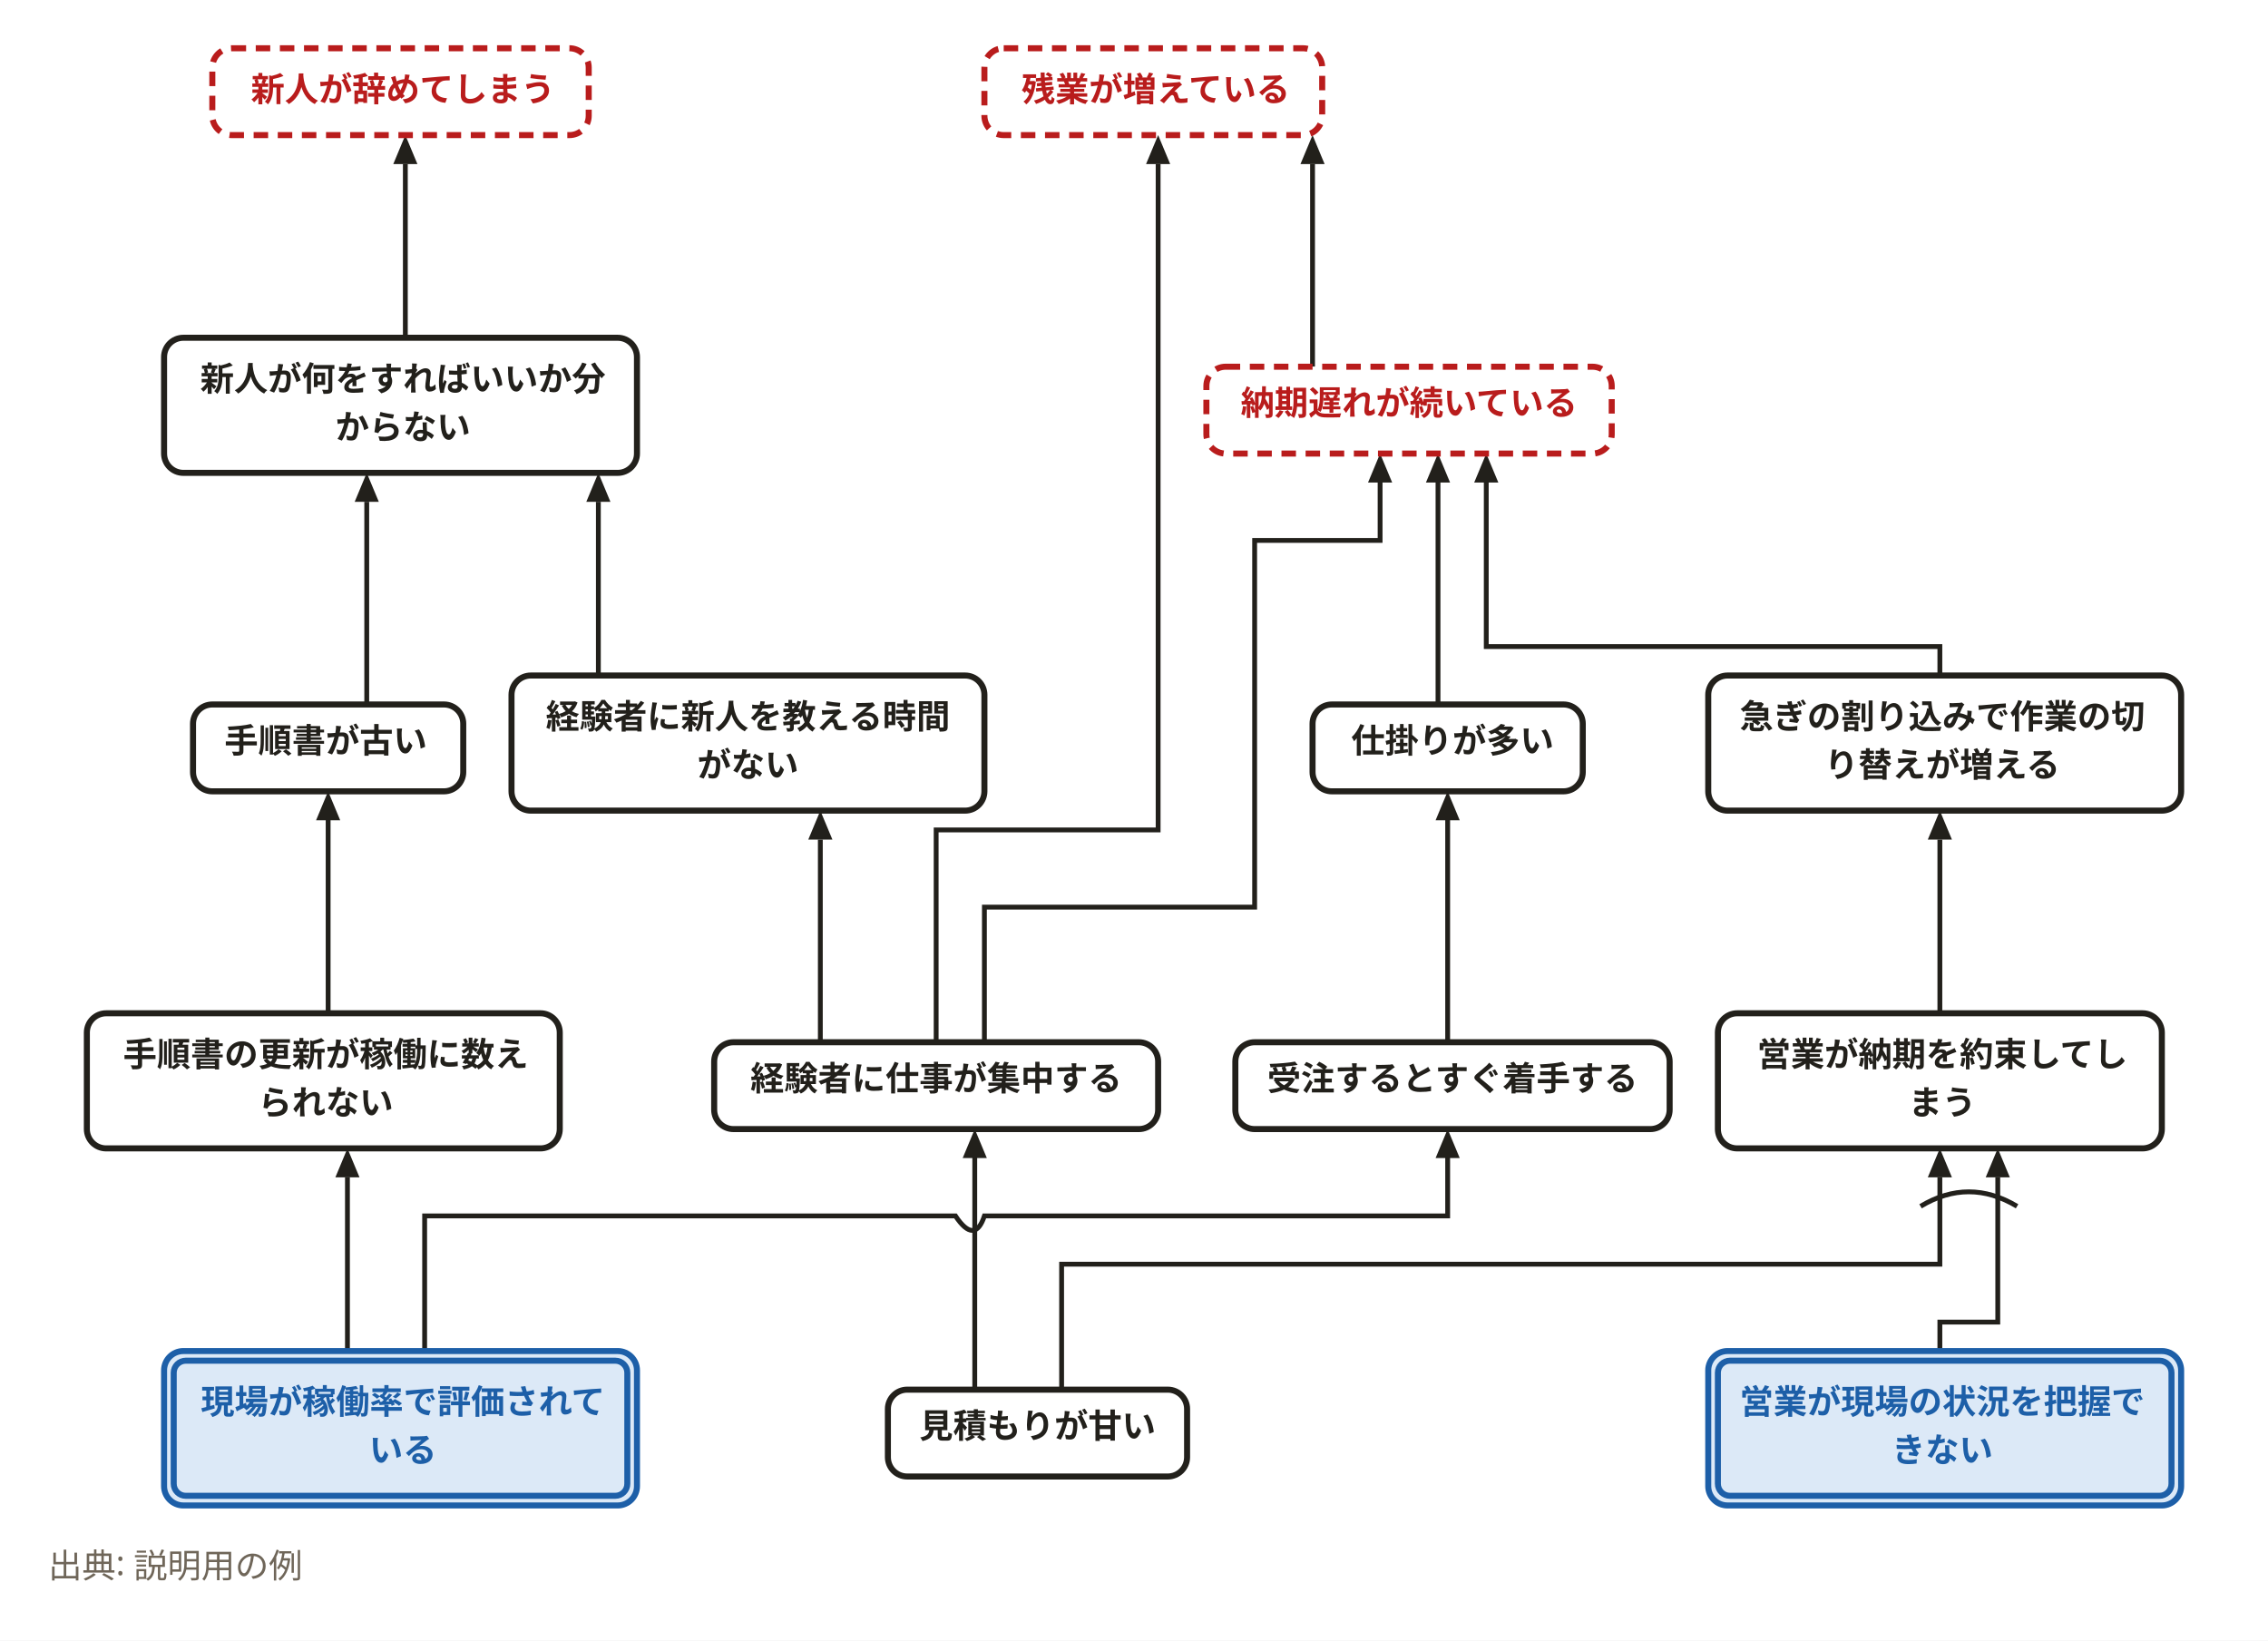
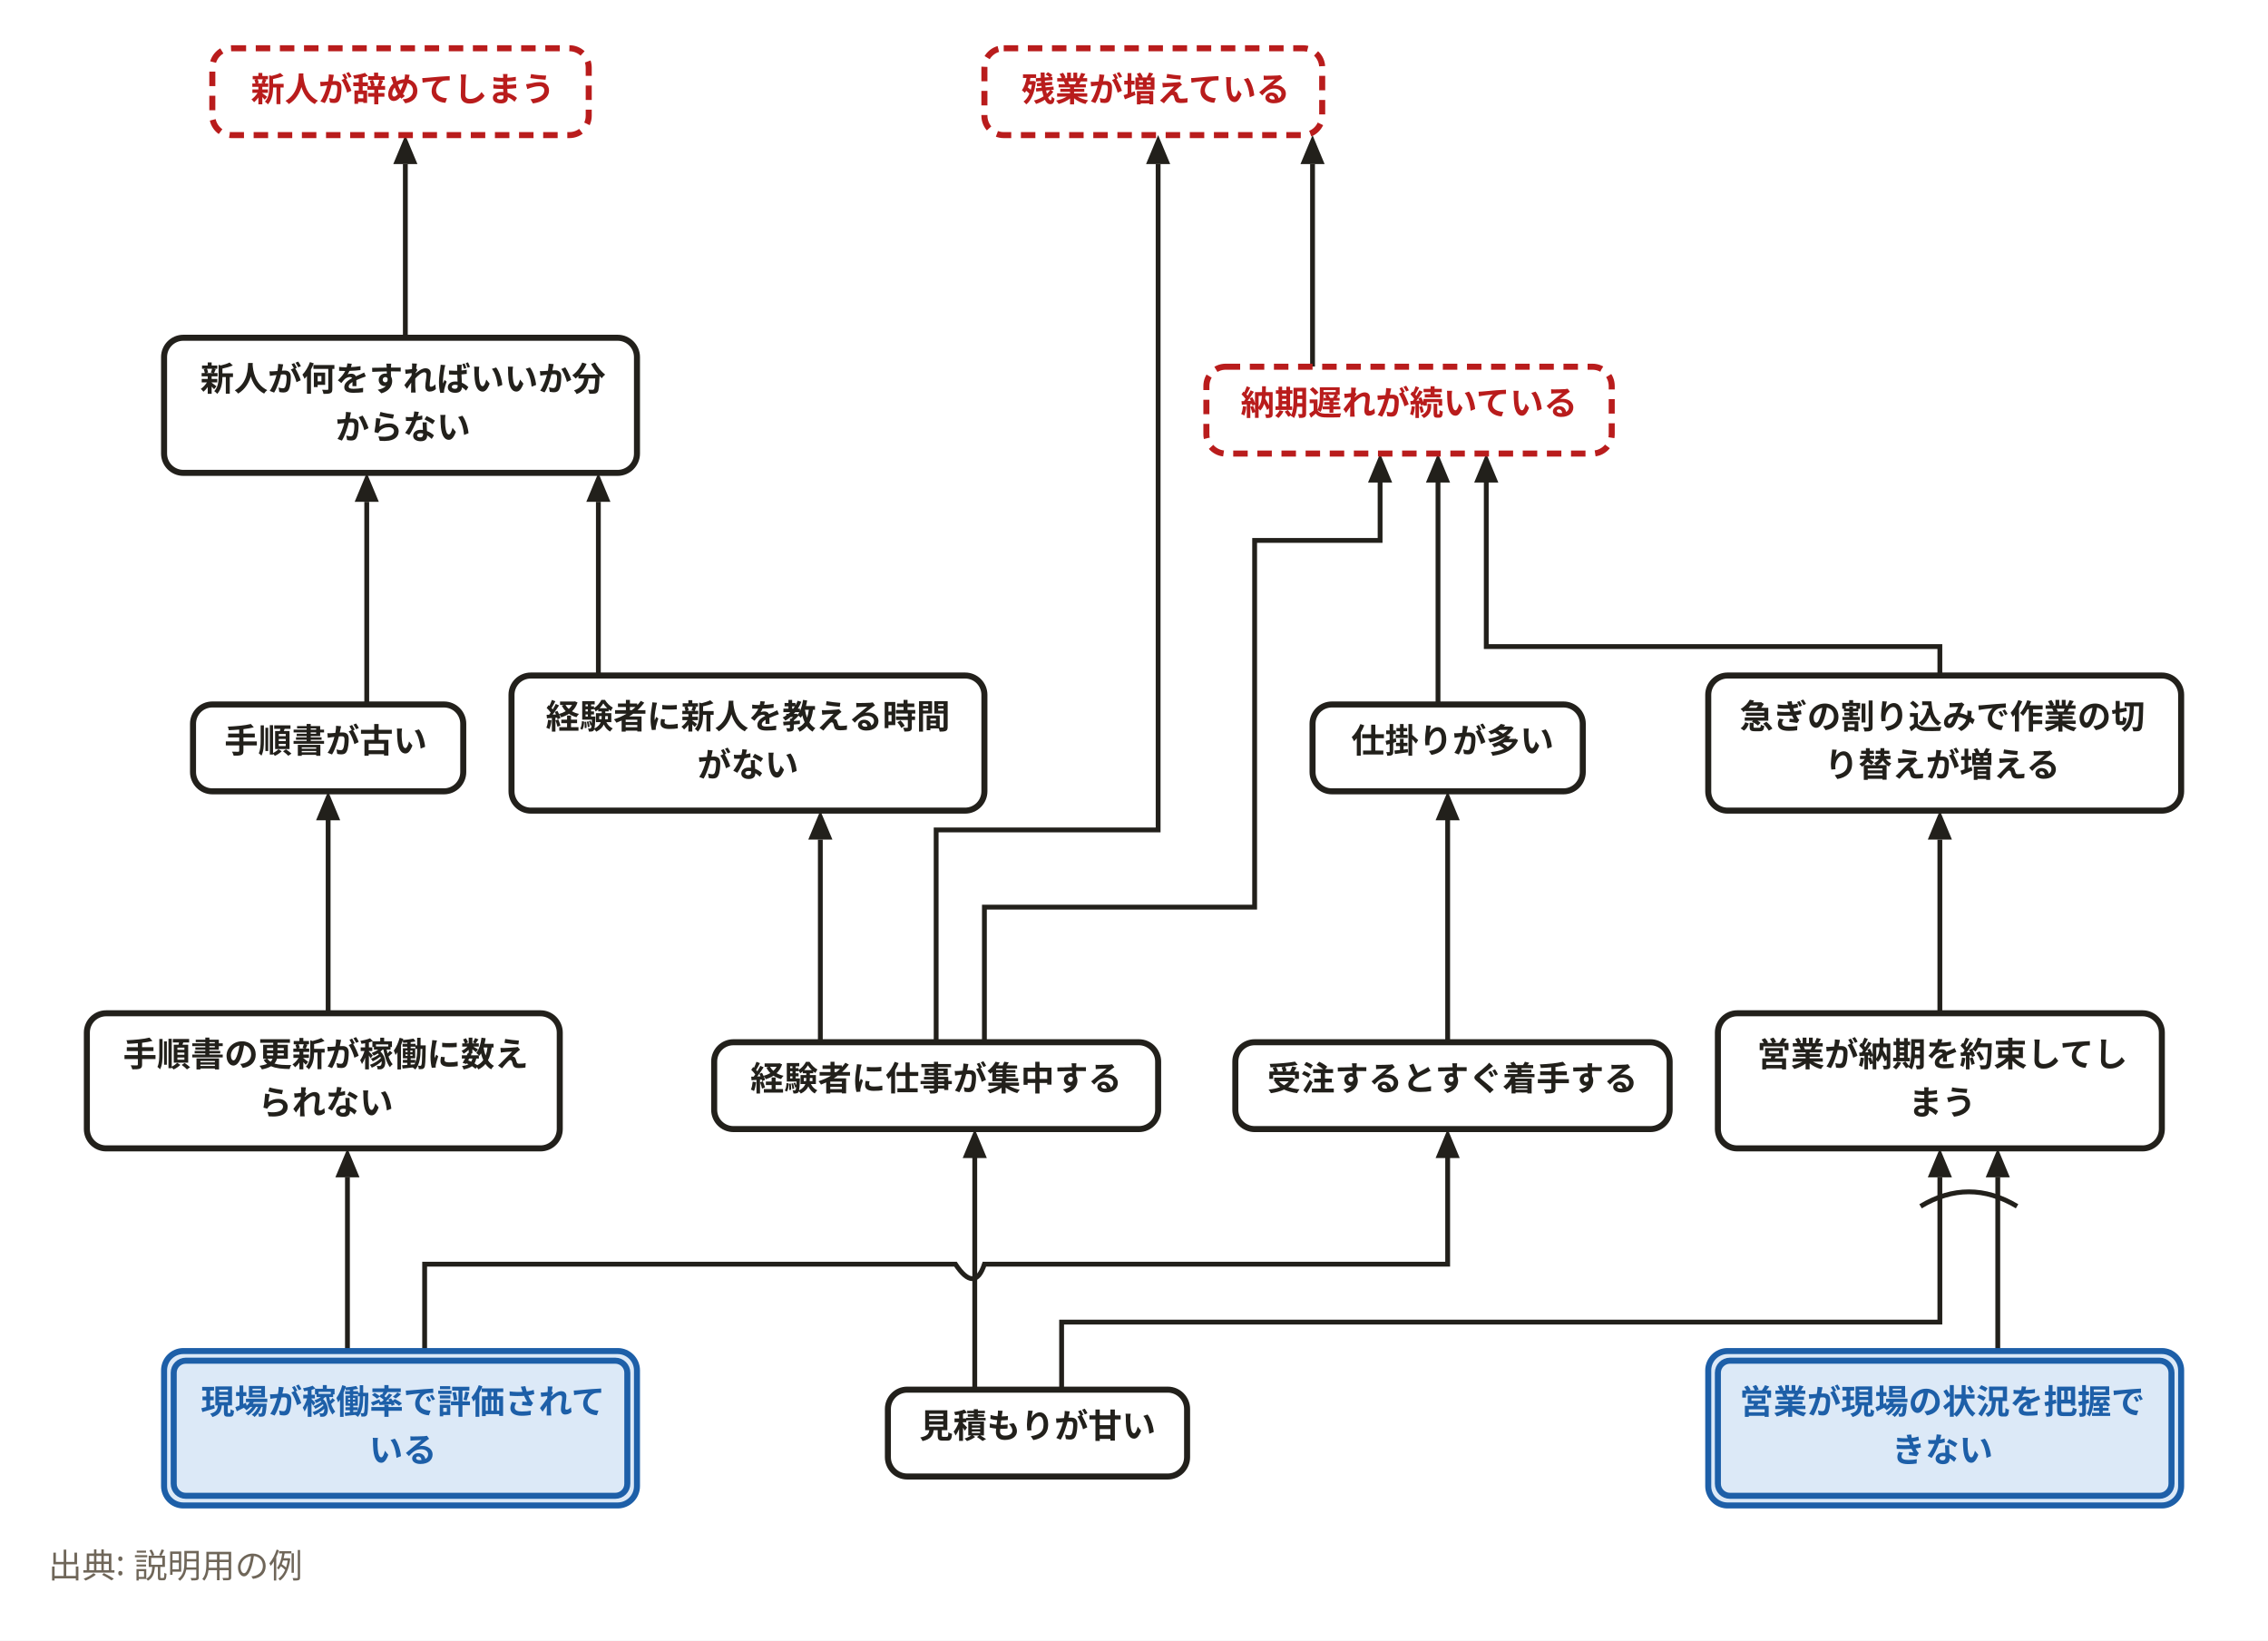
<svg xmlns="http://www.w3.org/2000/svg" width="940" height="680" viewBox="0 0 940 680" role="img" aria-labelledby="svg-title">
  <style>
    text { font-family: 'Hiragino Sans','Hiragino Kaku Gothic ProN','Yu Gothic','YuGothic',Meiryo,'Noto Sans JP',sans-serif; }
    .emoji { font-family: 'Noto Color Emoji','Segoe UI Emoji',sans-serif; }
  </style>
  <rect x="0" y="0" width="940" height="680" fill="#ffffff" />
-   <path d="M176,560 L176,504 L396,504 Q404,516 408,504 L600,504 L600,476" fill="none" stroke="#22201b" stroke-width="2" />
+   <path d="M176,560 L176,524 L396,524 Q404,536 408,524 L600,524 L600,476" fill="none" stroke="#22201b" stroke-width="2" />
  <path d="M600,468 L605,480 L595,480 z" fill="#22201b" />
  <path d="M600,432 L600,336" fill="none" stroke="#22201b" stroke-width="2" />
  <path d="M600,328 L605,340 L595,340 z" fill="#22201b" />
  <path d="M596,292 L596,196" fill="none" stroke="#22201b" stroke-width="2" />
  <path d="M596,188 L601,200 L591,200 z" fill="#22201b" />
-   <path d="M804,560 L804,548 L828,548 L828,488" fill="none" stroke="#22201b" stroke-width="2" />
+   <path d="M828,560 L828,488" fill="none" stroke="#22201b" stroke-width="2" />
  <path d="M828,476 L833,488 L823,488 z" fill="#22201b" />
-   <path d="M440,576 L440,524 L804,524 L804,488" fill="none" stroke="#22201b" stroke-width="2" />
+   <path d="M440,576 L440,548 L804,548 L804,488" fill="none" stroke="#22201b" stroke-width="2" />
  <path d="M804,476 L809,488 L799,488 z" fill="#22201b" />
  <path d="M804,420 L804,348" fill="none" stroke="#22201b" stroke-width="2" />
  <path d="M804,336 L809,348 L799,348 z" fill="#22201b" />
  <path d="M804,280 L804,268 L616,268 L616,196" fill="none" stroke="#22201b" stroke-width="2" />
  <path d="M616,188 L621,200 L611,200 z" fill="#22201b" />
  <path d="M404,576 L404,476" fill="none" stroke="#22201b" stroke-width="2" />
  <path d="M404,468 L409,480 L399,480 z" fill="#22201b" />
  <path d="M408,432 L408,376 L520,376 L520,224 L572,224 L572,196" fill="none" stroke="#22201b" stroke-width="2" />
  <path d="M572,188 L577,200 L567,200 z" fill="#22201b" />
  <path d="M544,152 L544,68" fill="none" stroke="#22201b" stroke-width="2" />
  <path d="M544,56 L549,68 L539,68 z" fill="#22201b" />
  <path d="M388,432 L388,344 L480,344 L480,68" fill="none" stroke="#22201b" stroke-width="2" />
  <path d="M480,56 L485,68 L475,68 z" fill="#22201b" />
  <path d="M144,560 L144,488" fill="none" stroke="#22201b" stroke-width="2" />
  <path d="M144,476 L149,488 L139,488 z" fill="#22201b" />
  <path d="M136,420 L136,336" fill="none" stroke="#22201b" stroke-width="2" />
  <path d="M136,328 L141,340 L131,340 z" fill="#22201b" />
  <path d="M152,292 L152,208" fill="none" stroke="#22201b" stroke-width="2" />
  <path d="M152,196 L157,208 L147,208 z" fill="#22201b" />
  <path d="M340,432 L340,348" fill="none" stroke="#22201b" stroke-width="2" />
  <path d="M340,336 L345,348 L335,348 z" fill="#22201b" />
  <path d="M248,280 L248,208" fill="none" stroke="#22201b" stroke-width="2" />
  <path d="M248,196 L253,208 L243,208 z" fill="#22201b" />
  <path d="M168,140 L168,68" fill="none" stroke="#22201b" stroke-width="2" />
  <path d="M168,56 L173,68 L163,68 z" fill="#22201b" />
  <path d="M796,500 Q816,488 836,500" fill="none" stroke="#22201b" stroke-width="2" />
  <rect x="500" y="152" width="168" height="36" rx="8" fill="#ffffff" stroke="#b91c1c" stroke-width="2.5" stroke-dasharray="6,4" />
  <rect x="408" y="20" width="140" height="36" rx="8" fill="#ffffff" stroke="#b91c1c" stroke-width="2.5" stroke-dasharray="6,4" />
  <rect x="88" y="20" width="156" height="36" rx="8" fill="#ffffff" stroke="#b91c1c" stroke-width="2.5" stroke-dasharray="6,4" />
  <rect x="544" y="292" width="112" height="36" rx="8" fill="#ffffff" stroke="#22201b" stroke-width="2.5" />
  <rect x="708" y="280" width="196" height="56" rx="8" fill="#ffffff" stroke="#22201b" stroke-width="2.5" />
  <rect x="296" y="432" width="184" height="36" rx="8" fill="#ffffff" stroke="#22201b" stroke-width="2.5" />
  <rect x="68" y="140" width="196" height="56" rx="8" fill="#ffffff" stroke="#22201b" stroke-width="2.5" />
  <rect x="212" y="280" width="196" height="56" rx="8" fill="#ffffff" stroke="#22201b" stroke-width="2.5" />
  <rect x="512" y="432" width="180" height="36" rx="8" fill="#ffffff" stroke="#22201b" stroke-width="2.5" />
  <rect x="712" y="420" width="184" height="56" rx="8" fill="#ffffff" stroke="#22201b" stroke-width="2.5" />
  <rect x="368" y="576" width="124" height="36" rx="8" fill="#ffffff" stroke="#22201b" stroke-width="2.5" />
  <rect x="80" y="292" width="112" height="36" rx="8" fill="#ffffff" stroke="#22201b" stroke-width="2.5" />
  <rect x="36" y="420" width="196" height="56" rx="8" fill="#ffffff" stroke="#22201b" stroke-width="2.5" />
  <rect x="708" y="560" width="196" height="64" rx="8" fill="#dce9f7" stroke="#1d5fa8" stroke-width="2.5" />
  <rect x="712" y="564" width="188" height="56" rx="5" fill="#dce9f7" stroke="#1d5fa8" stroke-width="2.5" />
  <rect x="68" y="560" width="196" height="64" rx="8" fill="#dce9f7" stroke="#1d5fa8" stroke-width="2.5" />
  <rect x="72" y="564" width="188" height="56" rx="5" fill="#dce9f7" stroke="#1d5fa8" stroke-width="2.5" />
  <text x="584" y="172" text-anchor="middle" font-size="14" font-weight="700" fill="#b91c1c">納期遅れが続いている</text>
  <text x="479" y="42" text-anchor="middle" font-size="14" font-weight="700" fill="#b91c1c">残業が増えている</text>
  <text x="167" y="42" text-anchor="middle" font-size="14" font-weight="700" fill="#b91c1c">新人が辞めてしまう</text>
  <text x="602" y="312" text-anchor="middle" font-size="14" font-weight="700" fill="#22201b">仕掛りが多い</text>
  <text x="805" y="302" text-anchor="middle" font-size="14" font-weight="700" fill="#22201b">急ぎの割り込みで作業の切</text>
  <text x="805" y="322" text-anchor="middle" font-size="14" font-weight="700" fill="#22201b">り替えが増える</text>
  <text x="388" y="452" text-anchor="middle" font-size="14" font-weight="700" fill="#22201b">経験者に仕事が集中する</text>
  <text x="167" y="162" text-anchor="middle" font-size="14" font-weight="700" fill="#22201b">新人が何をすればいいか分</text>
  <text x="167" y="182" text-anchor="middle" font-size="14" font-weight="700" fill="#22201b">からない</text>
  <text x="310" y="302" text-anchor="middle" font-size="14" font-weight="700" fill="#22201b">経験者に新人を教える時間</text>
  <text x="310" y="322" text-anchor="middle" font-size="14" font-weight="700" fill="#22201b">がない</text>
  <text x="602" y="452" text-anchor="middle" font-size="14" font-weight="700" fill="#22201b">受注するとすぐ着手する</text>
  <text x="805" y="442" text-anchor="middle" font-size="14" font-weight="700" fill="#22201b">営業が納期を約束してし</text>
  <text x="805" y="462" text-anchor="middle" font-size="14" font-weight="700" fill="#22201b">まう</text>
  <text x="430" y="596" text-anchor="middle" font-size="14" font-weight="700" fill="#22201b">見積もりが甘い</text>
  <text x="135" y="312" text-anchor="middle" font-size="14" font-weight="700" fill="#22201b">手順書が古い</text>
  <text x="135" y="442" text-anchor="middle" font-size="14" font-weight="700" fill="#22201b">手順書の更新が稼働に数え</text>
  <text x="135" y="462" text-anchor="middle" font-size="14" font-weight="700" fill="#22201b">られない</text>
  <text x="805" y="586" text-anchor="middle" font-size="14" font-weight="700" fill="#1d5fa8">営業が現場の状況を把握で</text>
  <text x="805" y="606" text-anchor="middle" font-size="14" font-weight="700" fill="#1d5fa8">きない</text>
  <text x="167" y="586" text-anchor="middle" font-size="14" font-weight="700" fill="#1d5fa8">現場が稼働率で評価されて</text>
  <text x="167" y="606" text-anchor="middle" font-size="14" font-weight="700" fill="#1d5fa8">いる</text>
  <text x="20" y="654" font-size="14" font-weight="400" fill="#6f6659">出典: 説明用の例</text>
</svg>
